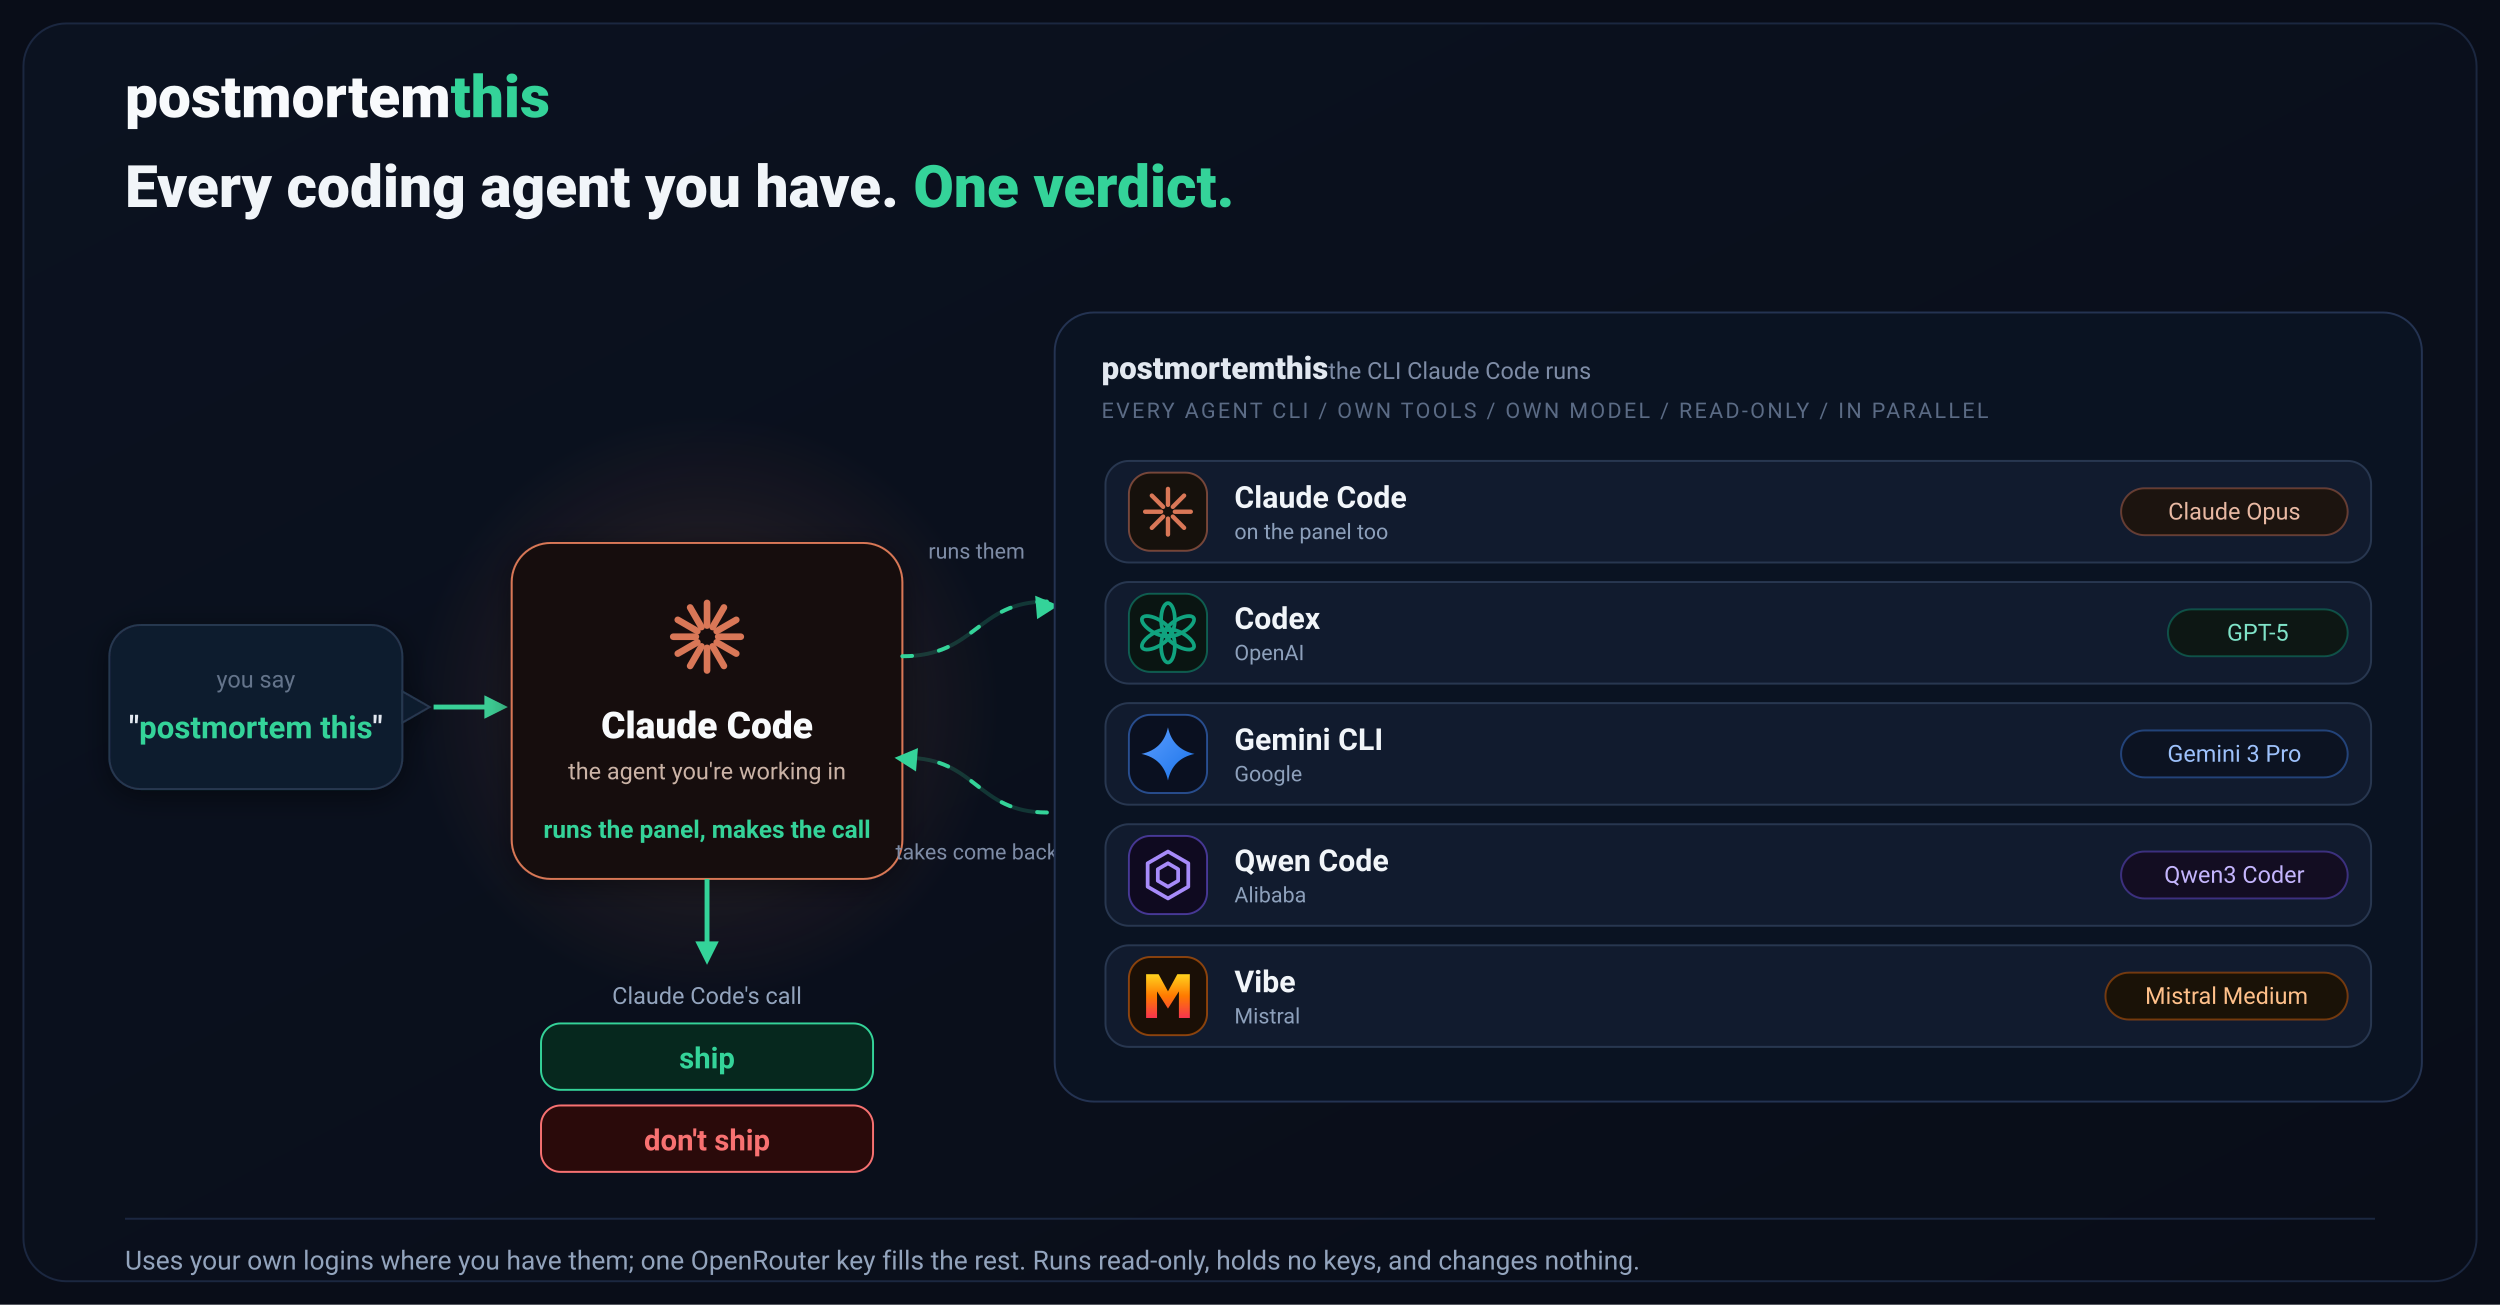
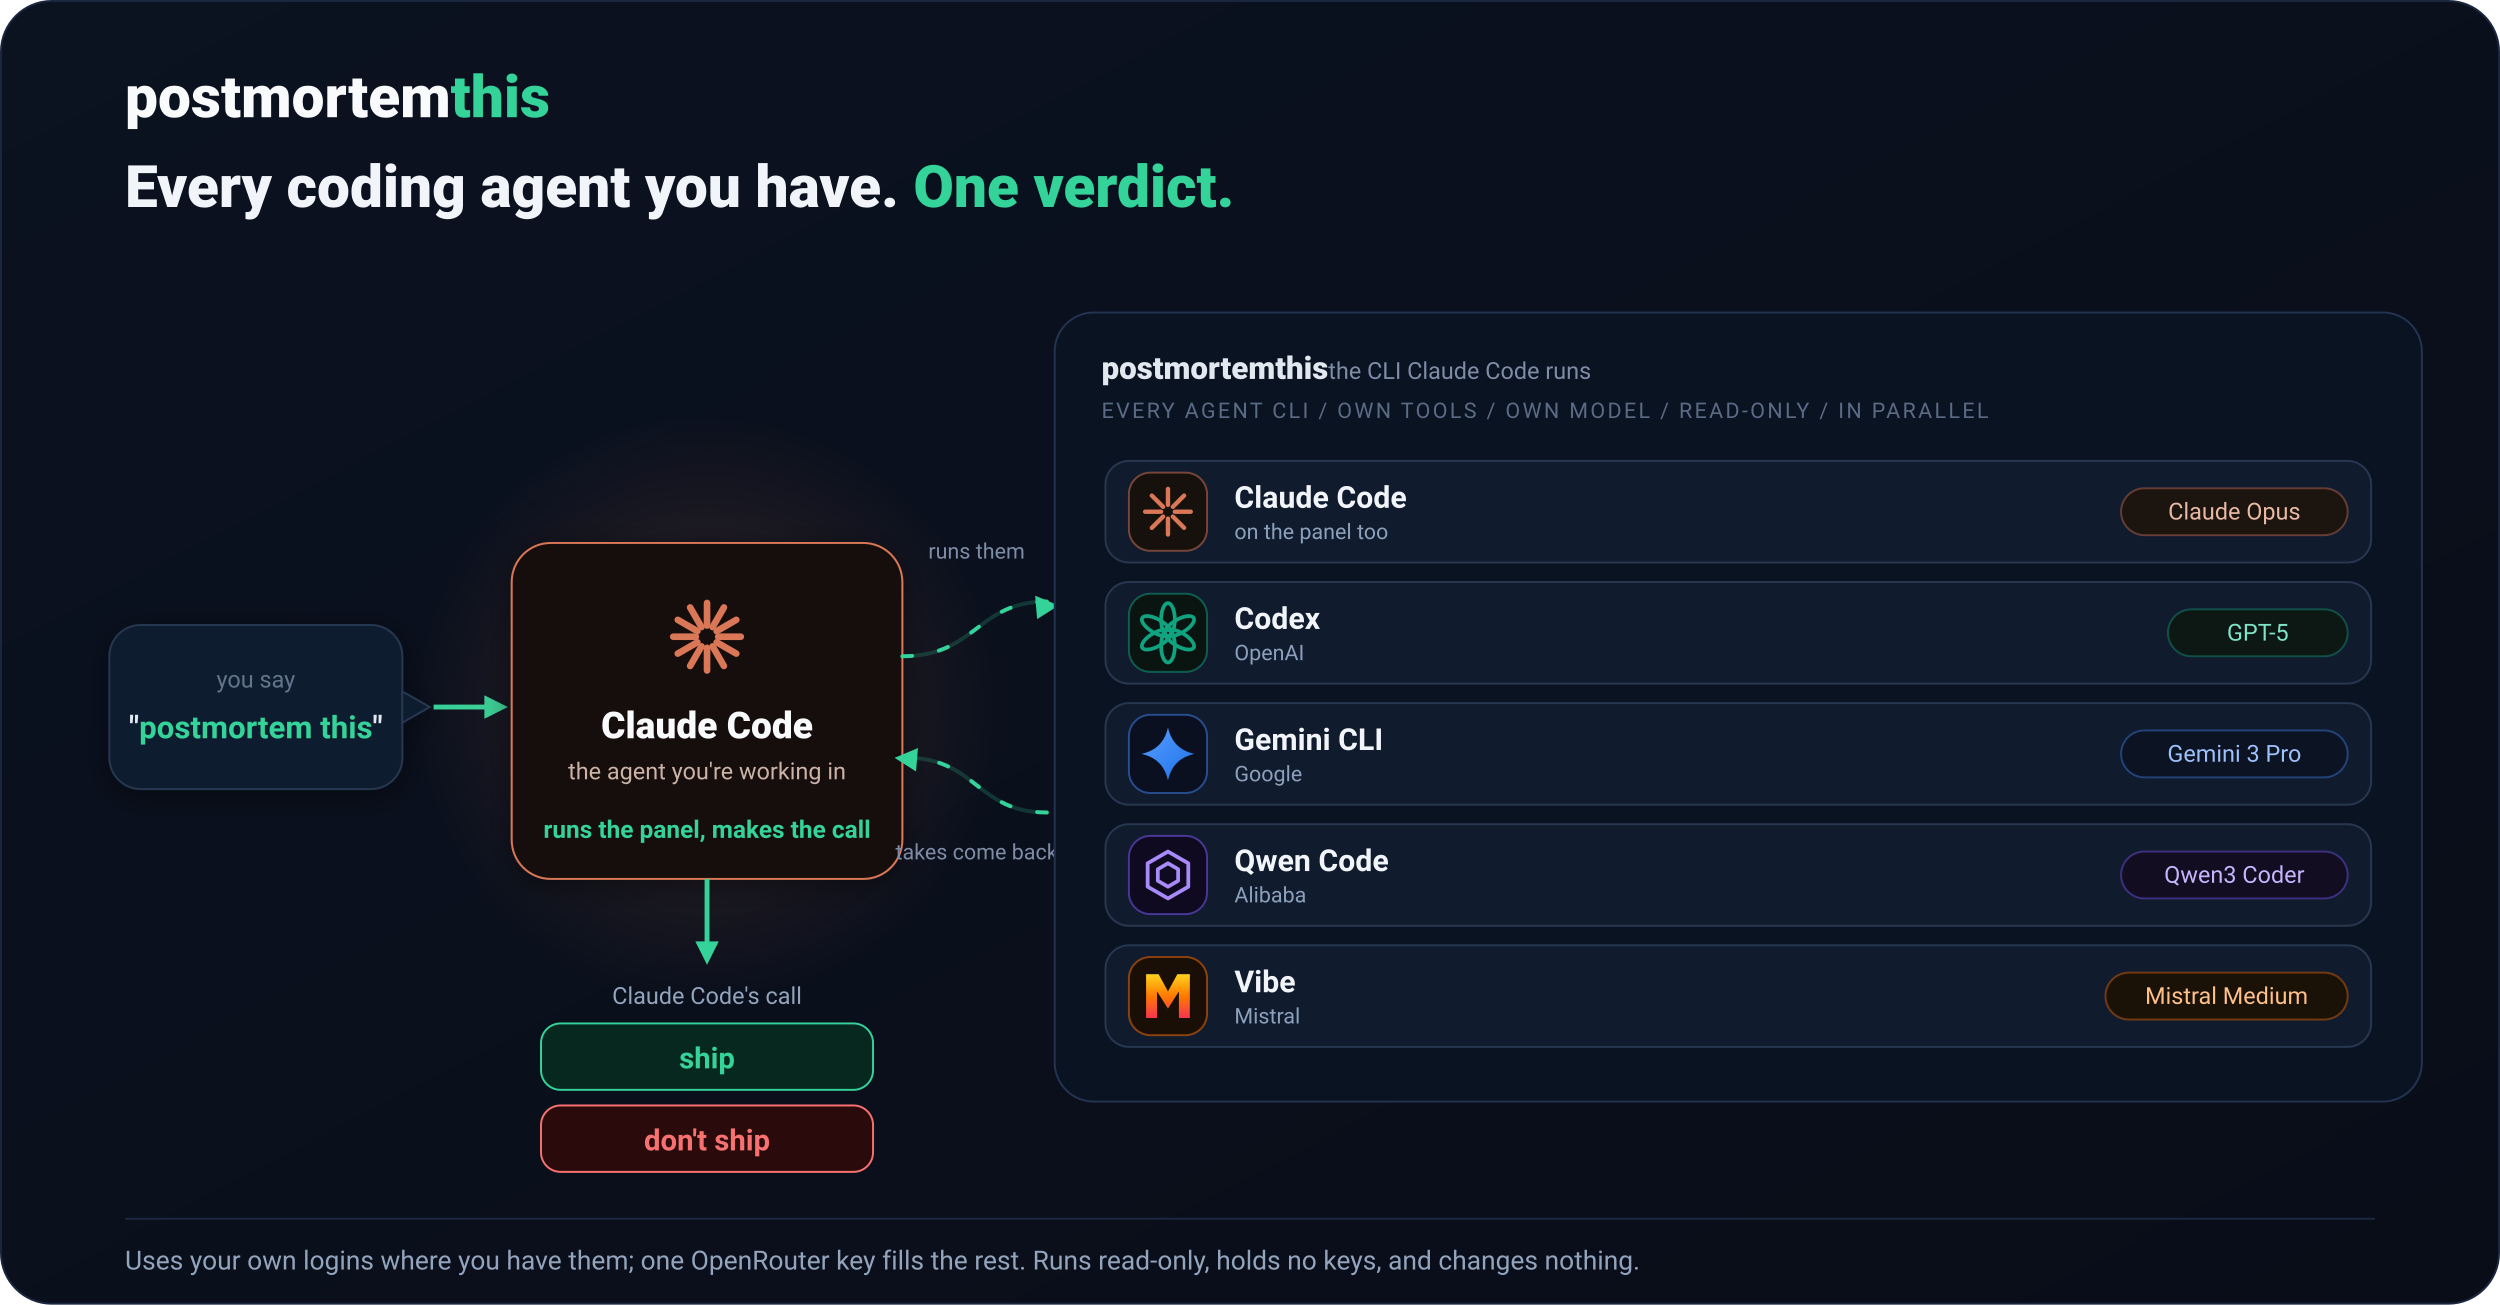
<svg xmlns="http://www.w3.org/2000/svg" viewBox="0 0 1280 668" font-family="-apple-system, Segoe UI, Roboto, Helvetica, Arial, sans-serif">
  <defs>
    <linearGradient id="bg" x1="0" y1="0" x2="1" y2="1">
      <stop offset="0" stop-color="#0b1220" />
      <stop offset="1" stop-color="#090d18" />
    </linearGradient>
    <radialGradient id="claudeglow" cx="0.5" cy="0.5" r="0.5">
      <stop offset="0" stop-color="#d97757" stop-opacity="0.22" />
      <stop offset="1" stop-color="#d97757" stop-opacity="0" />
    </radialGradient>
    <linearGradient id="gem" x1="0" y1="0" x2="1" y2="1">
      <stop offset="0" stop-color="#5b9dff" />
      <stop offset="1" stop-color="#1a73e8" />
    </linearGradient>
    <linearGradient id="mistral" x1="0" y1="0" x2="0" y2="1">
      <stop offset="0" stop-color="#ffd21e" />
      <stop offset="0.5" stop-color="#ff7a00" />
      <stop offset="1" stop-color="#f7344e" />
    </linearGradient>
    <filter id="ds" x="-20%" y="-20%" width="140%" height="140%">
      <feDropShadow dx="0" dy="3" stdDeviation="7" flood-color="#000000" flood-opacity="0.45" />
    </filter>
  </defs>
-   <rect width="1280" height="668" fill="#090d18" />
-   <rect x="12" y="12" width="1256" height="644" rx="22" fill="url(#bg)" stroke="#1b2740" />
+   <rect x="0.5" y="0.5" width="1279" height="667" rx="26" fill="url(#bg)" stroke="#1b2740" />
  <text x="64" y="60" font-size="30" font-weight="800" fill="#f8fafc">postmortem<tspan fill="#34d399">this</tspan>
  </text>
  <text x="64" y="106" font-size="30" font-weight="800" fill="#f1f5f9">Every coding agent you have. <tspan fill="#34d399">One verdict.</tspan>
  </text>
  <g transform="translate(0,-52)">
    <g filter="url(#ds)">
      <rect x="56" y="372" width="150" height="84" rx="16" fill="#111b2e" stroke="#283750" />
      <path d="M206,406 L220,414 L206,422 Z" fill="#111b2e" stroke="#283750" />
    </g>
    <text x="131" y="404" text-anchor="middle" font-size="12" fill="#64748b">you say</text>
    <text x="131" y="430" text-anchor="middle" font-size="16" font-weight="700" fill="#e2e8f0">"<tspan fill="#34d399">postmortem this</tspan>"</text>
    <path d="M222,414 L250,414" stroke="#34d399" stroke-width="2.5" fill="none" />
    <path d="M248,408 L260,414 L248,420 Z" fill="#34d399" />
    <circle cx="362" cy="414" r="150" fill="url(#claudeglow)">
      <animate attributeName="opacity" values="0.5;1;0.5" dur="2.6s" repeatCount="indefinite" />
    </circle>
    <g filter="url(#ds)">
      <rect x="262" y="330" width="200" height="172" rx="20" fill="#16110c" stroke="#d97757" />
    </g>
    <g transform="translate(362,378)" fill="#d97757">
      <g>
        <rect x="-1.7" y="-19" width="3.4" height="15" rx="1.7" />
      </g>
      <g transform="rotate(30)">
        <rect x="-1.7" y="-19" width="3.4" height="15" rx="1.7" />
      </g>
      <g transform="rotate(60)">
        <rect x="-1.7" y="-19" width="3.4" height="15" rx="1.7" />
      </g>
      <g transform="rotate(90)">
        <rect x="-1.7" y="-19" width="3.4" height="15" rx="1.7" />
      </g>
      <g transform="rotate(120)">
        <rect x="-1.7" y="-19" width="3.4" height="15" rx="1.7" />
      </g>
      <g transform="rotate(150)">
        <rect x="-1.7" y="-19" width="3.4" height="15" rx="1.7" />
      </g>
      <g transform="rotate(180)">
        <rect x="-1.7" y="-19" width="3.4" height="15" rx="1.7" />
      </g>
      <g transform="rotate(210)">
        <rect x="-1.7" y="-19" width="3.4" height="15" rx="1.7" />
      </g>
      <g transform="rotate(240)">
        <rect x="-1.7" y="-19" width="3.4" height="15" rx="1.7" />
      </g>
      <g transform="rotate(270)">
        <rect x="-1.7" y="-19" width="3.4" height="15" rx="1.7" />
      </g>
      <g transform="rotate(300)">
        <rect x="-1.7" y="-19" width="3.4" height="15" rx="1.7" />
      </g>
      <g transform="rotate(330)">
        <rect x="-1.7" y="-19" width="3.4" height="15" rx="1.7" />
      </g>
    </g>
    <text x="362" y="430" text-anchor="middle" font-size="19" font-weight="800" fill="#f8fafc">Claude Code</text>
    <text x="362" y="451" text-anchor="middle" font-size="12" fill="#cbb3a6">the agent you're working in</text>
    <text x="362" y="481" text-anchor="middle" font-size="12.5" font-weight="700" fill="#34d399">runs the panel, makes the call</text>
    <g fill="none" stroke="#34d399" stroke-linecap="round">
      <path d="M462,388 C500,388 500,360 536,360" stroke-width="2" opacity="0.2" />
      <path d="M462,388 C500,388 500,360 536,360" stroke-width="2" stroke-dasharray="5 14">
        <animate attributeName="stroke-dashoffset" from="38" to="0" dur="1.3s" repeatCount="indefinite" />
      </path>
      <path d="M536,468 C500,468 500,440 464,440" stroke-width="2" opacity="0.2" />
      <path d="M536,468 C500,468 500,440 464,440" stroke-width="2" stroke-dasharray="5 14">
        <animate attributeName="stroke-dashoffset" from="38" to="0" dur="1.3s" repeatCount="indefinite" />
      </path>
    </g>
    <path d="M530,357 L542,362 L531,369 Z" fill="#34d399" />
    <path d="M470,435 L458,440 L469,447 Z" fill="#34d399" />
    <text x="500" y="338" text-anchor="middle" font-size="11" fill="#7e8ca6">runs them</text>
    <text x="500" y="492" text-anchor="middle" font-size="11" fill="#7e8ca6">takes come back</text>
    <rect x="540" y="212" width="700" height="404" rx="20" fill="#0a1322" stroke="#243352" />
    <text x="564" y="246" font-size="16" font-weight="800" fill="#e2e8f0">postmortemthis<tspan font-size="12" font-weight="400" fill="#7e8ca6">  the CLI Claude Code runs</tspan>
    </text>
    <text x="564" y="266" font-size="11" fill="#5b6b85" letter-spacing="1.2">EVERY AGENT CLI  /  OWN TOOLS  /  OWN MODEL  /  READ-ONLY  /  IN PARALLEL</text>
    <rect x="566" y="288" width="648" height="52" rx="12" fill="#111b2e" stroke="#283750" />
    <rect x="578" y="294" width="40" height="40" rx="11" fill="#16110c" stroke="#d97757" stroke-opacity="0.5" />
    <g transform="translate(598,314) scale(0.8)" fill="#d97757">
      <g>
        <rect x="-1.4" y="-16" width="2.8" height="13" rx="1.4" />
      </g>
      <g transform="rotate(45)">
        <rect x="-1.4" y="-16" width="2.8" height="13" rx="1.4" />
      </g>
      <g transform="rotate(90)">
        <rect x="-1.4" y="-16" width="2.8" height="13" rx="1.4" />
      </g>
      <g transform="rotate(135)">
        <rect x="-1.4" y="-16" width="2.8" height="13" rx="1.4" />
      </g>
      <g transform="rotate(180)">
        <rect x="-1.4" y="-16" width="2.8" height="13" rx="1.4" />
      </g>
      <g transform="rotate(225)">
        <rect x="-1.4" y="-16" width="2.8" height="13" rx="1.4" />
      </g>
      <g transform="rotate(270)">
        <rect x="-1.4" y="-16" width="2.8" height="13" rx="1.4" />
      </g>
      <g transform="rotate(315)">
        <rect x="-1.4" y="-16" width="2.8" height="13" rx="1.4" />
      </g>
    </g>
    <text x="632" y="312" font-size="15.5" font-weight="700" fill="#f1f5f9">Claude Code</text>
    <text x="632" y="328" font-size="11" fill="#8da0bb">on the panel too</text>
    <rect x="1086" y="302" width="116" height="24" rx="12" fill="#1c140f" stroke="#d97757" stroke-opacity="0.4" />
    <text x="1144" y="318" text-anchor="middle" font-size="12" fill="#e8b9a3">Claude Opus</text>
    <rect x="566" y="350" width="648" height="52" rx="12" fill="#111b2e" stroke="#283750" />
    <rect x="578" y="356" width="40" height="40" rx="11" fill="#0a1512" stroke="#10a37f" stroke-opacity="0.5" />
    <g transform="translate(598,376) scale(0.8)" fill="none" stroke="#10a37f" stroke-width="2.4">
      <ellipse cx="0" cy="-8.5" rx="4.4" ry="10.5" />
      <ellipse cx="0" cy="-8.5" rx="4.4" ry="10.5" transform="rotate(60)" />
      <ellipse cx="0" cy="-8.5" rx="4.4" ry="10.5" transform="rotate(120)" />
      <ellipse cx="0" cy="-8.5" rx="4.4" ry="10.5" transform="rotate(180)" />
      <ellipse cx="0" cy="-8.5" rx="4.4" ry="10.5" transform="rotate(240)" />
      <ellipse cx="0" cy="-8.5" rx="4.4" ry="10.5" transform="rotate(300)" />
    </g>
    <text x="632" y="374" font-size="15.5" font-weight="700" fill="#f1f5f9">Codex</text>
    <text x="632" y="390" font-size="11" fill="#8da0bb">OpenAI</text>
    <rect x="1110" y="364" width="92" height="24" rx="12" fill="#0d1714" stroke="#10a37f" stroke-opacity="0.4" />
    <text x="1156" y="380" text-anchor="middle" font-size="12" fill="#7fe3c8">GPT-5</text>
    <rect x="566" y="412" width="648" height="52" rx="12" fill="#111b2e" stroke="#283750" />
    <rect x="578" y="418" width="40" height="40" rx="11" fill="#0a1020" stroke="#4285f4" stroke-opacity="0.5" />
    <path transform="translate(598,438) scale(0.8)" d="M0,-17 Q3,-3 17,0 Q3,3 0,17 Q-3,3 -17,0 Q-3,-3 0,-17 Z" fill="url(#gem)" />
    <text x="632" y="436" font-size="15.5" font-weight="700" fill="#f1f5f9">Gemini CLI</text>
    <text x="632" y="452" font-size="11" fill="#8da0bb">Google</text>
    <rect x="1086" y="426" width="116" height="24" rx="12" fill="#0c1322" stroke="#4285f4" stroke-opacity="0.4" />
    <text x="1144" y="442" text-anchor="middle" font-size="12" fill="#9dc1fb">Gemini 3 Pro</text>
    <rect x="566" y="474" width="648" height="52" rx="12" fill="#111b2e" stroke="#283750" />
    <rect x="578" y="480" width="40" height="40" rx="11" fill="#0f0a20" stroke="#7c5cff" stroke-opacity="0.5" />
    <g transform="translate(598,500) scale(0.8)" fill="none" stroke="#a78bfa" stroke-width="2.4" stroke-linejoin="round">
      <path d="M0,-15 L13,-7.5 L13,7.5 L0,15 L-13,7.5 L-13,-7.5 Z" />
      <path d="M0,-7.5 L6.5,-3.7 L6.5,3.7 L0,7.5 L-6.5,3.7 L-6.5,-3.7 Z" />
    </g>
    <text x="632" y="498" font-size="15.5" font-weight="700" fill="#f1f5f9">Qwen Code</text>
    <text x="632" y="514" font-size="11" fill="#8da0bb">Alibaba</text>
    <rect x="1086" y="488" width="116" height="24" rx="12" fill="#130d22" stroke="#7c5cff" stroke-opacity="0.4" />
    <text x="1144" y="504" text-anchor="middle" font-size="12" fill="#c4b5fd">Qwen3 Coder</text>
    <rect x="566" y="536" width="648" height="52" rx="12" fill="#111b2e" stroke="#283750" />
    <rect x="578" y="542" width="40" height="40" rx="11" fill="#1a0f06" stroke="#ff7000" stroke-opacity="0.5" />
    <path transform="translate(598,562) scale(0.8)" d="M-14,14 L-14,-14 L-6,-14 L0,-3 L6,-14 L14,-14 L14,14 L7,14 L7,-3 L0,8 L-7,-3 L-7,14 Z" fill="url(#mistral)" />
    <text x="632" y="560" font-size="15.5" font-weight="700" fill="#f1f5f9">Vibe</text>
    <text x="632" y="576" font-size="11" fill="#8da0bb">Mistral</text>
    <rect x="1078" y="550" width="124" height="24" rx="12" fill="#1a1207" stroke="#ff7000" stroke-opacity="0.4" />
    <text x="1140" y="566" text-anchor="middle" font-size="12" fill="#ffc08a">Mistral Medium</text>
    <path d="M362,502 L362,536" stroke="#34d399" stroke-width="2.5" fill="none" />
    <path d="M356,534 L362,546 L368,534 Z" fill="#34d399" />
    <text x="362" y="566" text-anchor="middle" font-size="12" fill="#93a4bd">Claude Code's call</text>
    <rect x="277" y="576" width="170" height="34" rx="10" fill="#06281e" stroke="#34d399" />
    <text x="362" y="599" text-anchor="middle" font-size="15" font-weight="700" fill="#34d399">ship</text>
    <rect x="277" y="618" width="170" height="34" rx="10" fill="#2a0a0a" stroke="#f87171" />
    <text x="362" y="641" text-anchor="middle" font-size="15" font-weight="700" fill="#f87171">don't ship</text>
    <line x1="64" y1="676" x2="1216" y2="676" stroke="#1b2740" />
    <text x="64" y="702" font-size="13.5" fill="#93a4bd">Uses your own logins where you have them; one OpenRouter key fills the rest. Runs read-only, holds no keys, and changes nothing.</text>
  </g>
</svg>
